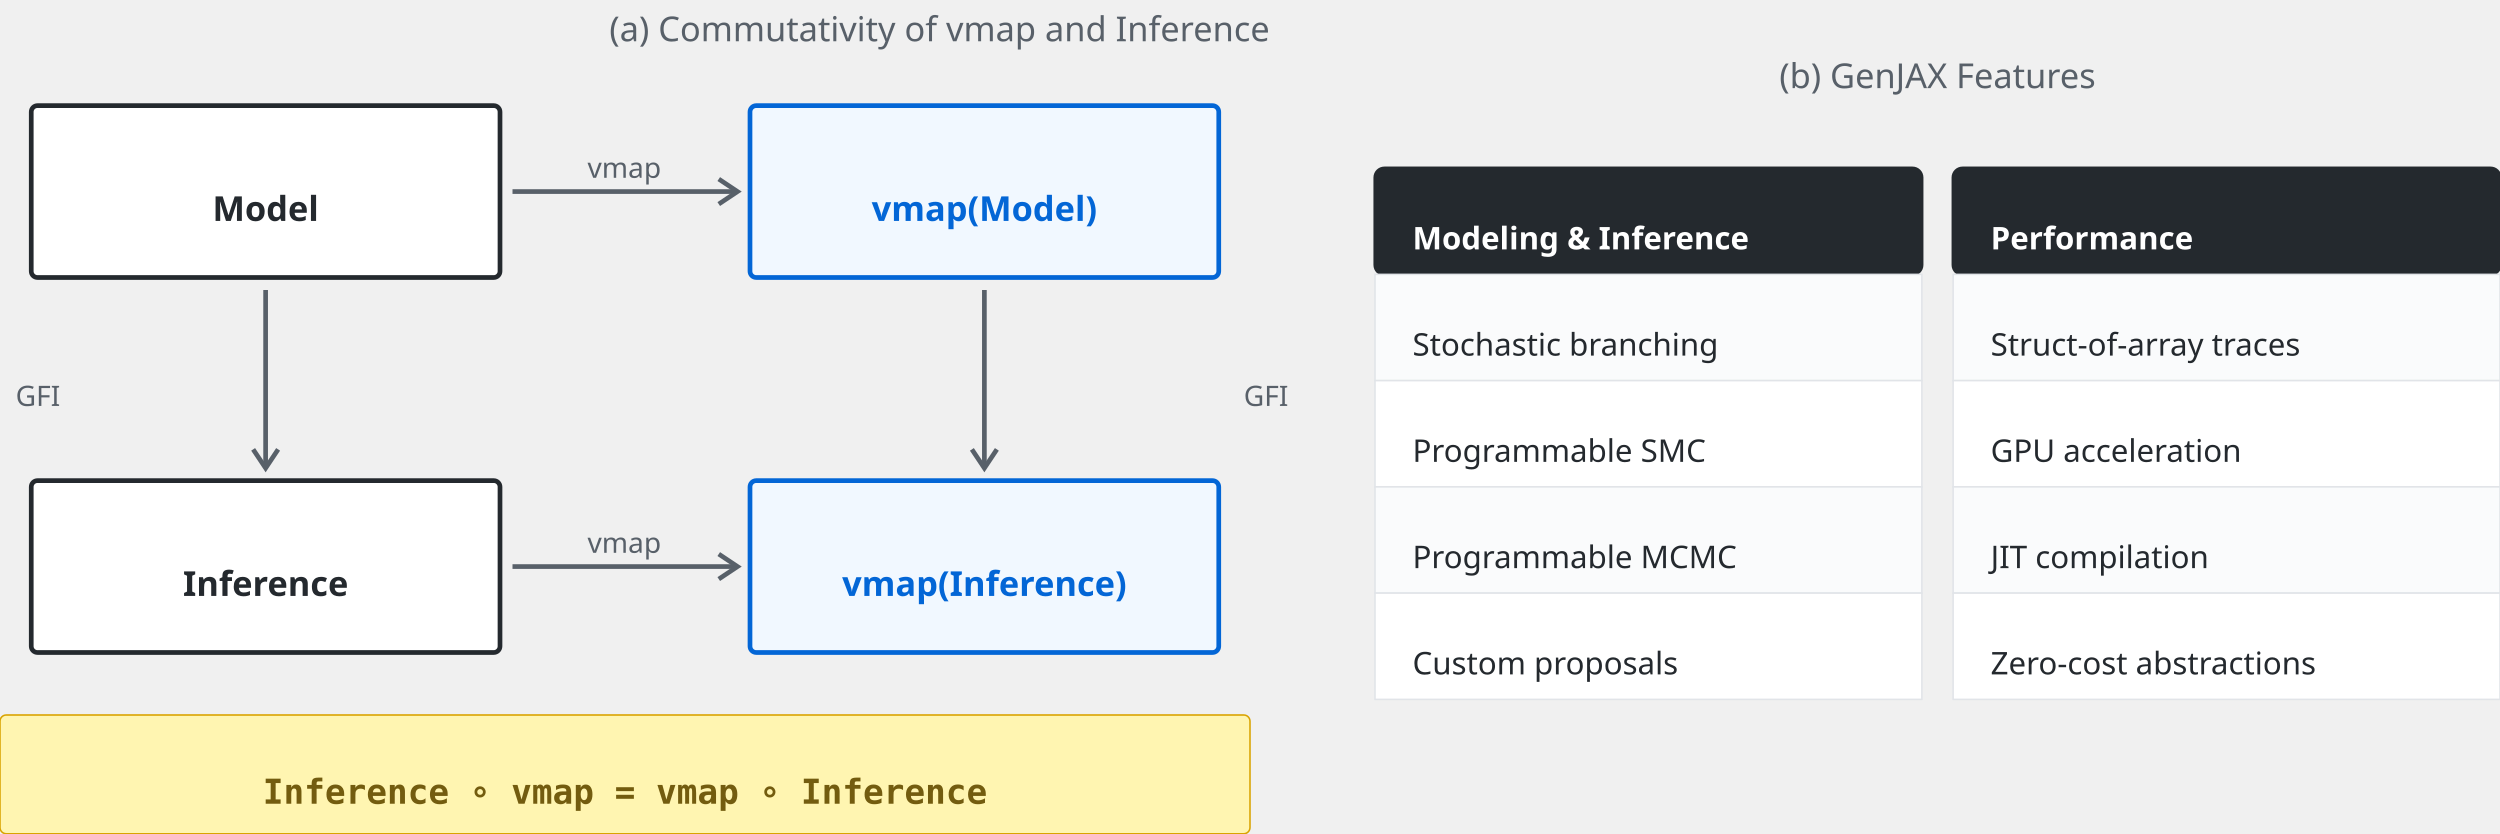
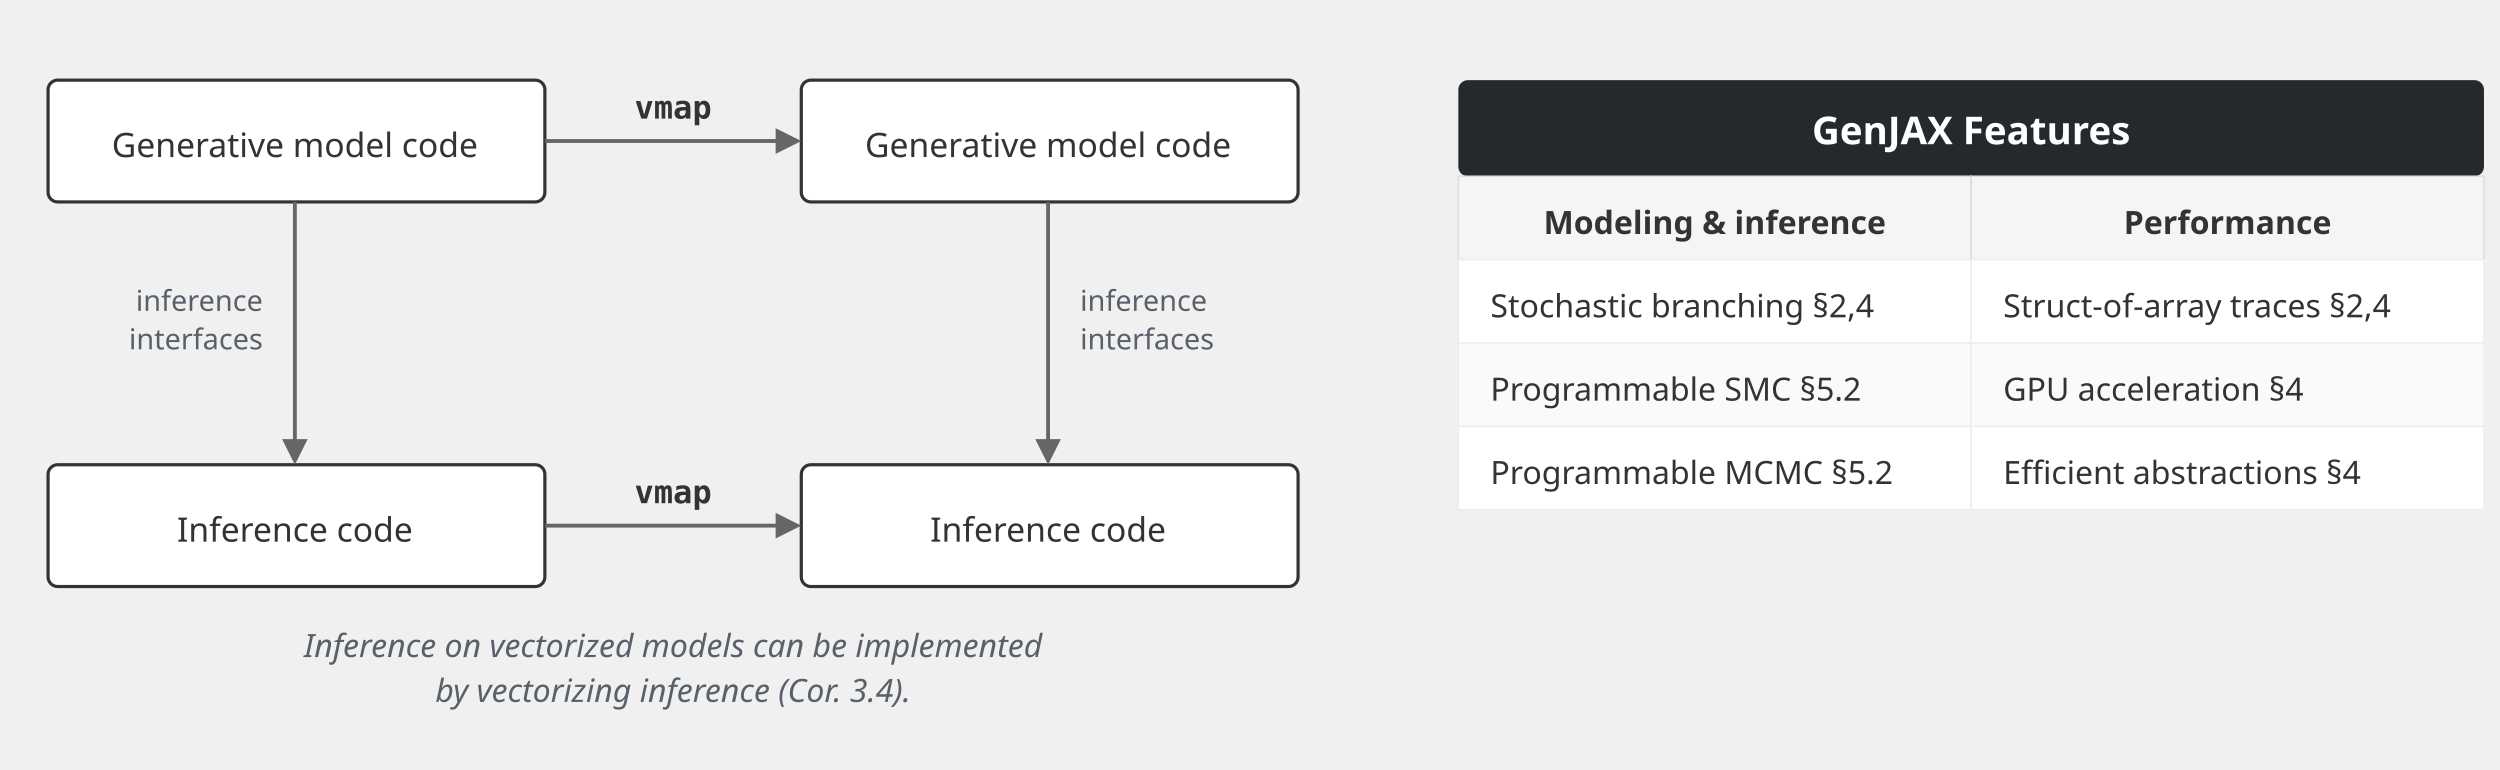
- <svg xmlns="http://www.w3.org/2000/svg" width="800" height="266.8" viewBox="30 16.2 800 266.8" role="img" shape-rendering="geometricPrecision">
-   <text id="left-title" x="225" y="25" font-size="11" font-family="'Source Sans 3', sans-serif" transform="translate(0, 4.4)" fill="#586069">(a) Commutativity of vmap and Inference</text>
-   <rect id="model-box" x="40" y="50" width="150" height="55" rx="2" ry="2" fill="#ffffff" stroke="#24292e" stroke-width="1.5" />
-   <text id="model-text" x="115" y="82.5" font-size="11" font-weight="600" font-family="'Source Sans 3', sans-serif" text-anchor="middle" transform="translate(0, 4.4)" fill="#24292e">Model</text>
-   <rect id="vmodel-box" x="270" y="50" width="150" height="55" rx="2" ry="2" fill="#f1f8ff" stroke="#0366d6" stroke-width="1.5" />
-   <text id="vmodel-text" x="345" y="82.5" font-size="11" font-weight="600" font-family="'Source Sans 3', sans-serif" text-anchor="middle" transform="translate(0, 4.4)" fill="#0366d6">vmap(Model)</text>
-   <rect id="inf-box" x="40" y="170" width="150" height="55" rx="2" ry="2" fill="#ffffff" stroke="#24292e" stroke-width="1.5" />
-   <text id="inf-text" x="115" y="202.5" font-size="11" font-weight="600" font-family="'Source Sans 3', sans-serif" text-anchor="middle" transform="translate(0, 4.4)" fill="#24292e">Inference</text>
-   <rect id="vinf-box" x="270" y="170" width="150" height="55" rx="2" ry="2" fill="#f1f8ff" stroke="#0366d6" stroke-width="1.5" />
-   <text id="vinf-text" x="345" y="202.5" font-size="11" font-weight="600" font-family="'Source Sans 3', sans-serif" text-anchor="middle" transform="translate(0, 4.4)" fill="#0366d6">vmap(Inference)</text>
-   <path id="arrow-top-h" d="M 194 77.5 L 266 77.5 " fill="none" stroke="#586069" stroke-width="1.5" />
-   <path id="arrow-top-tip" d="M 260 73.5 L 266 77.5 L 260 81.5 " fill="none" stroke="#586069" stroke-width="1.5" />
-   <text id="label-vmap-top" x="218" y="69.5" font-size="9" font-family="'Source Sans 3', sans-serif" transform="translate(0, 3.6)" fill="#586069">vmap</text>
-   <path id="arrow-bottom-h" d="M 194 197.5 L 266 197.5 " fill="none" stroke="#586069" stroke-width="1.5" />
-   <path id="arrow-bottom-tip" d="M 260 193.5 L 266 197.5 L 260 201.5 " fill="none" stroke="#586069" stroke-width="1.5" />
-   <text id="label-vmap-bottom" x="218" y="189.5" font-size="9" font-family="'Source Sans 3', sans-serif" transform="translate(0, 3.6)" fill="#586069">vmap</text>
-   <path id="arrow-left-v" d="M 115 109 L 115 166 " fill="none" stroke="#586069" stroke-width="1.5" />
-   <path id="arrow-left-tip" d="M 111 160 L 115 166 L 119 160 " fill="none" stroke="#586069" stroke-width="1.5" />
-   <text id="label-inf-left" x="35" y="142.5" font-size="9" font-family="'Source Sans 3', sans-serif" transform="translate(0, 3.6)" fill="#586069">GFI</text>
-   <path id="arrow-right-v" d="M 345 109 L 345 166 " fill="none" stroke="#586069" stroke-width="1.5" />
-   <path id="arrow-right-tip" d="M 341 160 L 345 166 L 349 160 " fill="none" stroke="#586069" stroke-width="1.5" />
-   <text id="label-inf-right" x="428" y="142.5" font-size="9" font-family="'Source Sans 3', sans-serif" transform="translate(0, 3.6)" fill="#586069">GFI</text>
-   <rect id="insight-box" x="30" y="245" width="400" height="38" rx="2" ry="2" fill="#fff5b1" stroke="#d9a300" stroke-width="0.5" />
-   <text id="insight-text" x="230" y="269" font-size="11" font-weight="600" font-family="'Source Code Pro', monospace" text-anchor="middle" transform="translate(0, 4.4)" fill="#735c0f">Inference ∘ vmap = vmap ∘ Inference</text>
-   <text id="features-title" x="650" y="40" font-size="11" font-family="'Source Sans 3', sans-serif" text-anchor="middle" transform="translate(0, 4.4)" fill="#586069">(b) GenJAX Features</text>
-   <rect id="t1-header" x="470" y="70" width="175" height="34" rx="3" ry="3" fill="#24292e" stroke="#24292e" stroke-width="1" />
-   <text id="t1-header-text" x="482" y="92" font-size="10" font-weight="600" font-family="'Source Sans 3', sans-serif" transform="translate(0, 4)" fill="#ffffff">Modeling &amp; Inference</text>
-   <rect id="t1-r1" x="470" y="104" width="175" height="34" fill="#fafbfc" stroke="#e1e4e8" stroke-width="0.5" />
-   <text id="t1-r1-text" x="482" y="126" font-size="10" font-family="'Source Sans 3', sans-serif" transform="translate(0, 4)" fill="#24292e">Stochastic branching</text>
-   <rect id="t1-r2" x="470" y="138" width="175" height="34" fill="#ffffff" stroke="#e1e4e8" stroke-width="0.5" />
-   <text id="t1-r2-text" x="482" y="160" font-size="10" font-family="'Source Sans 3', sans-serif" transform="translate(0, 4)" fill="#24292e">Programmable SMC</text>
-   <rect id="t1-r3" x="470" y="172" width="175" height="34" fill="#fafbfc" stroke="#e1e4e8" stroke-width="0.5" />
-   <text id="t1-r3-text" x="482" y="194" font-size="10" font-family="'Source Sans 3', sans-serif" transform="translate(0, 4)" fill="#24292e">Programmable MCMC</text>
-   <rect id="t1-r4" x="470" y="206" width="175" height="34" fill="#ffffff" stroke="#e1e4e8" stroke-width="0.5" />
-   <text id="t1-r4-text" x="482" y="228" font-size="10" font-family="'Source Sans 3', sans-serif" transform="translate(0, 4)" fill="#24292e">Custom proposals</text>
-   <rect id="t2-header" x="655" y="70" width="175" height="34" rx="3" ry="3" fill="#24292e" stroke="#24292e" stroke-width="1" />
-   <text id="t2-header-text" x="667" y="92" font-size="10" font-weight="600" font-family="'Source Sans 3', sans-serif" transform="translate(0, 4)" fill="#ffffff">Performance</text>
-   <rect id="t2-r1" x="655" y="104" width="175" height="34" fill="#fafbfc" stroke="#e1e4e8" stroke-width="0.5" />
-   <text id="t2-r1-text" x="667" y="126" font-size="10" font-family="'Source Sans 3', sans-serif" transform="translate(0, 4)" fill="#24292e">Struct-of-array traces</text>
-   <rect id="t2-r2" x="655" y="138" width="175" height="34" fill="#ffffff" stroke="#e1e4e8" stroke-width="0.5" />
-   <text id="t2-r2-text" x="667" y="160" font-size="10" font-family="'Source Sans 3', sans-serif" transform="translate(0, 4)" fill="#24292e">GPU acceleration</text>
-   <rect id="t2-r3" x="655" y="172" width="175" height="34" fill="#fafbfc" stroke="#e1e4e8" stroke-width="0.5" />
-   <text id="t2-r3-text" x="667" y="194" font-size="10" font-family="'Source Sans 3', sans-serif" transform="translate(0, 4)" fill="#24292e">JIT compilation</text>
-   <rect id="t2-r4" x="655" y="206" width="175" height="34" fill="#ffffff" stroke="#e1e4e8" stroke-width="0.5" />
-   <text id="t2-r4-text" x="667" y="228" font-size="10" font-family="'Source Sans 3', sans-serif" transform="translate(0, 4)" fill="#24292e">Zero-cost abstractions</text>
+ <svg xmlns="http://www.w3.org/2000/svg" width="780" height="240" viewBox="0 0 780 240" role="img" shape-rendering="geometricPrecision">
+   <rect x="15" y="25" width="155" height="38" rx="3" fill="#fff" stroke="#333" stroke-width="1" />
+   <text x="92" y="49" text-anchor="middle" font-family="'Source Sans 3', sans-serif" font-size="10.5" fill="#333">Generative model code</text>
+   <rect x="250" y="25" width="155" height="38" rx="3" fill="#fff" stroke="#333" stroke-width="1" />
+   <text x="327" y="49" text-anchor="middle" font-family="'Source Sans 3', sans-serif" font-size="10.5" fill="#333">Generative model code</text>
+   <line x1="170" y1="44" x2="246" y2="44" stroke="#666" stroke-width="1.2" />
+   <polygon points="242,40 250,44 242,48" fill="#666" />
+   <text x="210" y="37" text-anchor="middle" font-family="'Source Code Pro', monospace" font-size="10" font-weight="600" fill="#333">vmap</text>
+   <rect x="15" y="145" width="155" height="38" rx="3" fill="#fff" stroke="#333" stroke-width="1" />
+   <text x="92" y="169" text-anchor="middle" font-family="'Source Sans 3', sans-serif" font-size="10.5" fill="#333">Inference code</text>
+   <rect x="250" y="145" width="155" height="38" rx="3" fill="#fff" stroke="#333" stroke-width="1" />
+   <text x="327" y="169" text-anchor="middle" font-family="'Source Sans 3', sans-serif" font-size="10.5" fill="#333">Inference code</text>
+   <line x1="170" y1="164" x2="246" y2="164" stroke="#666" stroke-width="1.2" />
+   <polygon points="242,160 250,164 242,168" fill="#666" />
+   <text x="210" y="157" text-anchor="middle" font-family="'Source Code Pro', monospace" font-size="10" font-weight="600" fill="#333">vmap</text>
+   <line x1="92" y1="63" x2="92" y2="141" stroke="#666" stroke-width="1.2" />
+   <polygon points="88,137 92,145 96,137" fill="#666" />
+   <text x="82" y="97" text-anchor="end" font-family="'Source Sans 3', sans-serif" font-size="9" fill="#586069">inference</text>
+   <text x="82" y="109" text-anchor="end" font-family="'Source Sans 3', sans-serif" font-size="9" fill="#586069">interfaces</text>
+   <line x1="327" y1="63" x2="327" y2="141" stroke="#666" stroke-width="1.2" />
+   <polygon points="323,137 327,145 331,137" fill="#666" />
+   <text x="337" y="97" font-family="'Source Sans 3', sans-serif" font-size="9" fill="#586069">inference</text>
+   <text x="337" y="109" font-family="'Source Sans 3', sans-serif" font-size="9" fill="#586069">interfaces</text>
+   <text x="210" y="205" text-anchor="middle" font-family="'Source Sans 3', sans-serif" font-size="10" font-style="italic" fill="#586069">Inference on vectorized models can be implemented</text>
+   <text x="210" y="219" text-anchor="middle" font-family="'Source Sans 3', sans-serif" font-size="10" font-style="italic" fill="#586069">by vectorizing inference (Cor. 3.4).</text>
+   <rect x="455" y="25" width="320" height="30" rx="3" fill="#24292e" />
+   <text x="615" y="45" text-anchor="middle" font-family="'Source Sans 3', sans-serif" font-size="12" font-weight="700" fill="#fff">GenJAX Features</text>
+   <rect x="455" y="55" width="160" height="26" fill="#f5f5f5" stroke="#ddd" stroke-width="0.5" />
+   <rect x="615" y="55" width="160" height="26" fill="#f5f5f5" stroke="#ddd" stroke-width="0.5" />
+   <text x="535" y="73" text-anchor="middle" font-family="'Source Sans 3', sans-serif" font-size="10" font-weight="600" fill="#333">Modeling &amp; inference</text>
+   <text x="695" y="73" text-anchor="middle" font-family="'Source Sans 3', sans-serif" font-size="10" font-weight="600" fill="#333">Performance</text>
+   <rect x="455" y="81" width="160" height="26" fill="#fff" stroke="#eee" stroke-width="0.5" />
+   <rect x="615" y="81" width="160" height="26" fill="#fff" stroke="#eee" stroke-width="0.5" />
+   <text x="465" y="99" font-family="'Source Sans 3', sans-serif" font-size="10" fill="#333">Stochastic branching §2,4</text>
+   <text x="625" y="99" font-family="'Source Sans 3', sans-serif" font-size="10" fill="#333">Struct-of-array traces §2,4</text>
+   <rect x="455" y="107" width="160" height="26" fill="#fafafa" stroke="#eee" stroke-width="0.5" />
+   <rect x="615" y="107" width="160" height="26" fill="#fafafa" stroke="#eee" stroke-width="0.5" />
+   <text x="465" y="125" font-family="'Source Sans 3', sans-serif" font-size="10" fill="#333">Programmable SMC §5.2</text>
+   <text x="625" y="125" font-family="'Source Sans 3', sans-serif" font-size="10" fill="#333">GPU acceleration §4</text>
+   <rect x="455" y="133" width="160" height="26" fill="#fff" stroke="#eee" stroke-width="0.5" />
+   <rect x="615" y="133" width="160" height="26" fill="#fff" stroke="#eee" stroke-width="0.5" />
+   <text x="465" y="151" font-family="'Source Sans 3', sans-serif" font-size="10" fill="#333">Programmable MCMC §5.2</text>
+   <text x="625" y="151" font-family="'Source Sans 3', sans-serif" font-size="10" fill="#333">Efficient abstractions §4</text>
</svg>
